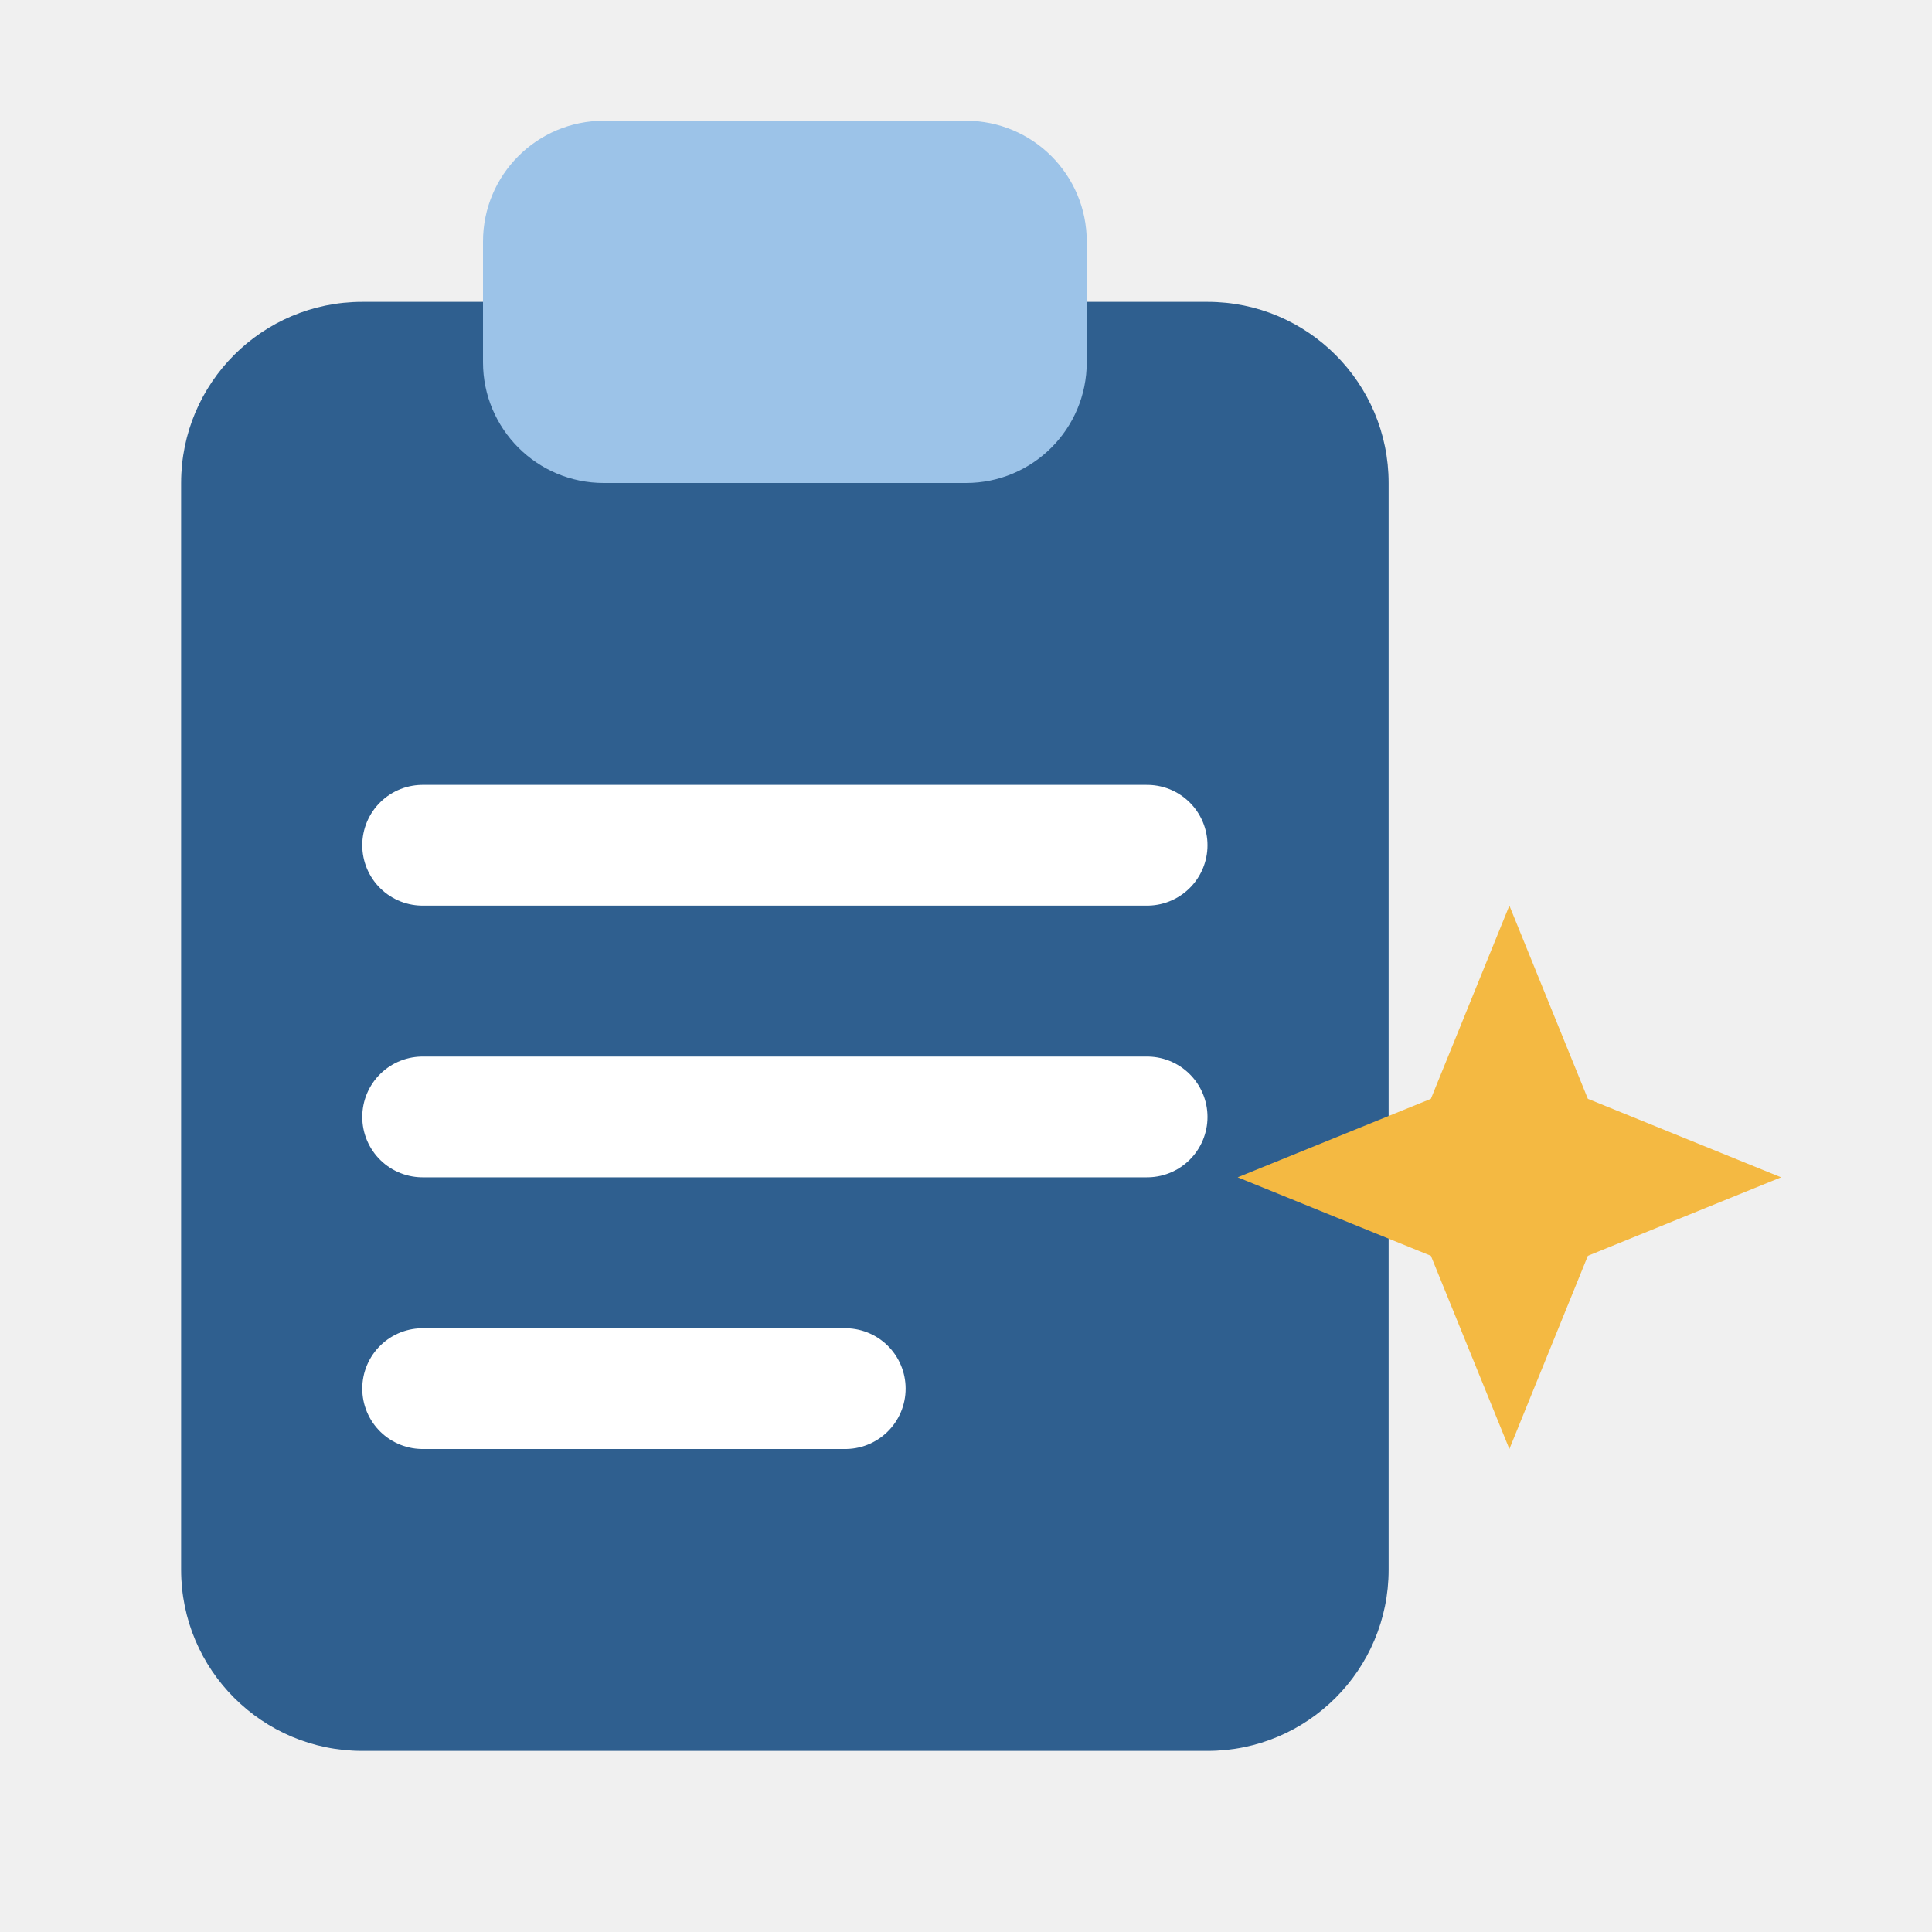
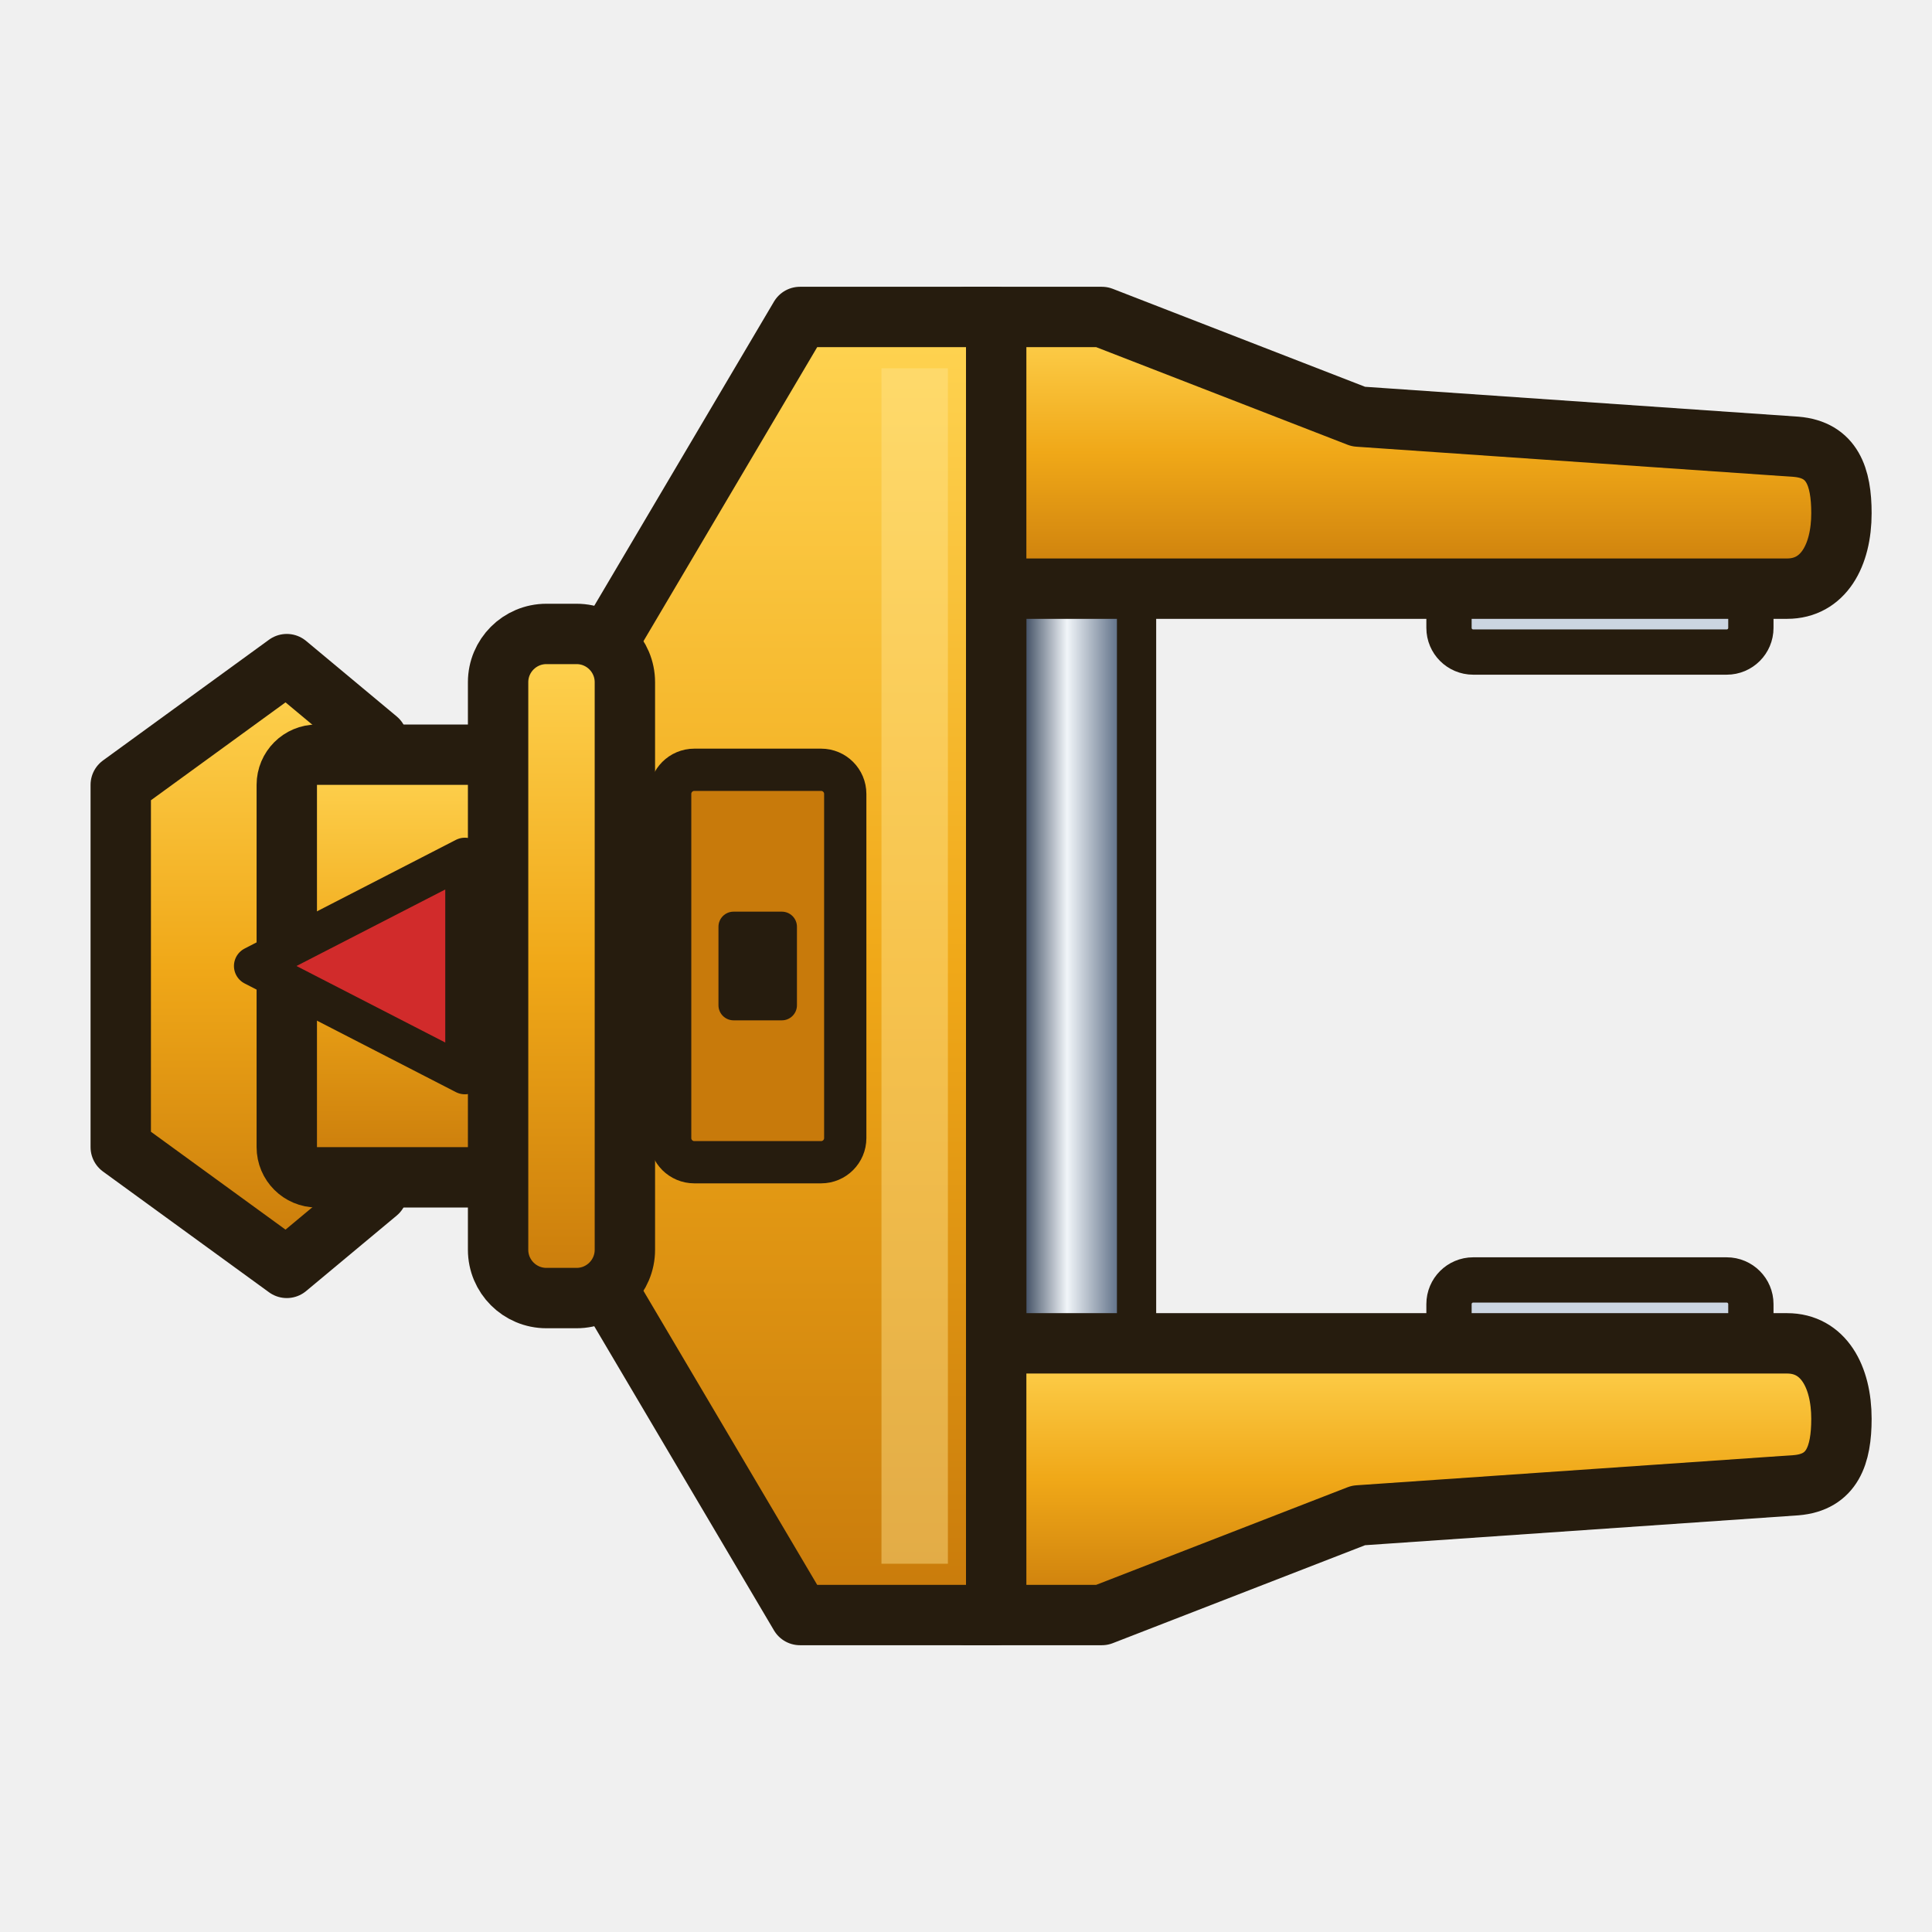
- <svg xmlns="http://www.w3.org/2000/svg" viewBox="0 0 64 64">
-   <rect x="6" y="10" width="40" height="48" rx="6" fill="#2f5f8f" />
-   <rect x="16" y="4" width="20" height="12" rx="4" fill="#9cc3e8" />
-   <path d="M14 28h24M14 37h24M14 46h14" stroke="#fff" stroke-width="4" stroke-linecap="round" />
-   <path d="M50 30l2.6 6.4L59 39l-6.4 2.6L50 48l-2.6-6.4L41 39l6.4-2.6z" fill="#f4b942" />
+ <svg xmlns="http://www.w3.org/2000/svg" viewBox="0 0 64 64" width="64" height="64" role="img" aria-label="Power Loader Claw">
+   <defs>
+     <linearGradient id="claw-gold" x1="0" y1="0" x2="0" y2="1">
+       <stop offset="0%" stop-color="#FFD452" />
+       <stop offset="50%" stop-color="#F0A818" />
+       <stop offset="100%" stop-color="#C87A0B" />
+     </linearGradient>
+     <linearGradient id="rail-metal" x1="0" y1="0" x2="1" y2="0">
+       <stop offset="0%" stop-color="#475569" />
+       <stop offset="45%" stop-color="#F1F5F9" />
+       <stop offset="100%" stop-color="#64748B" />
+     </linearGradient>
+   </defs>
+   <rect x="31" y="18" width="6.5" height="28" fill="#1E242B" stroke="#261C0E" stroke-width="1.6" />
+   <rect x="34" y="19" width="3" height="26" fill="url(#rail-metal)" />
+   <rect x="48" y="18.8" width="10" height="2.8" rx="0.8" fill="#CBD5E1" stroke="#261C0E" stroke-width="1.5" />
+   <rect x="48" y="42.4" width="10" height="2.8" rx="0.8" fill="#CBD5E1" stroke="#261C0E" stroke-width="1.5" />
+   <path d="M32 10.5 L36.5 10.5 L45 13.8 L59.5 14.8 C60.7 14.9 61 15.8 61 17 C61 18.4 60.4 19.5 59.2 19.5 L32 19.5 Z" fill="url(#claw-gold)" stroke="#261C0E" stroke-width="2" stroke-linejoin="round" />
+   <path d="M32 53.5 L36.5 53.5 L45 50.2 L59.5 49.2 C60.7 49.1 61 48.2 61 47 C61 45.6 60.4 44.5 59.2 44.5 L32 44.5 Z" fill="url(#claw-gold)" stroke="#261C0E" stroke-width="2" stroke-linejoin="round" />
+   <path d="M20 21.5 L26.5 10.5 L33 10.5 L33 53.5 L26.5 53.5 L20 42.5 Z" fill="url(#claw-gold)" stroke="#261C0E" stroke-width="2" stroke-linejoin="round" />
+   <rect x="29.2" y="12.2" width="2.2" height="39.6" fill="#FFE58F" opacity="0.45" />
+   <rect x="22.2" y="25.5" width="5.8" height="13" rx="0.8" fill="#C87A0B" stroke="#261C0E" stroke-width="1.4" />
+   <rect x="23.8" y="30.2" width="2.6" height="3.6" rx="0.5" fill="#261C0E" />
+   <path d="M4 26 L9.5 22 L12.5 24.5 L12.5 39.5 L9.5 42 L4 38 Z" fill="url(#claw-gold)" stroke="#261C0E" stroke-width="2" stroke-linejoin="round" />
+   <rect x="9.5" y="25" width="7.5" height="14" rx="1" fill="url(#claw-gold)" stroke="#261C0E" stroke-width="2" stroke-linejoin="round" />
+   <rect x="16.5" y="21" width="4.2" height="22" rx="1.6" fill="url(#claw-gold)" stroke="#261C0E" stroke-width="2" />
+   <path d="M15.4 28.4 L8.4 32 L15.4 35.6 Z" fill="#D12B2B" stroke="#261C0E" stroke-width="1.3" stroke-linejoin="round" />
</svg>
